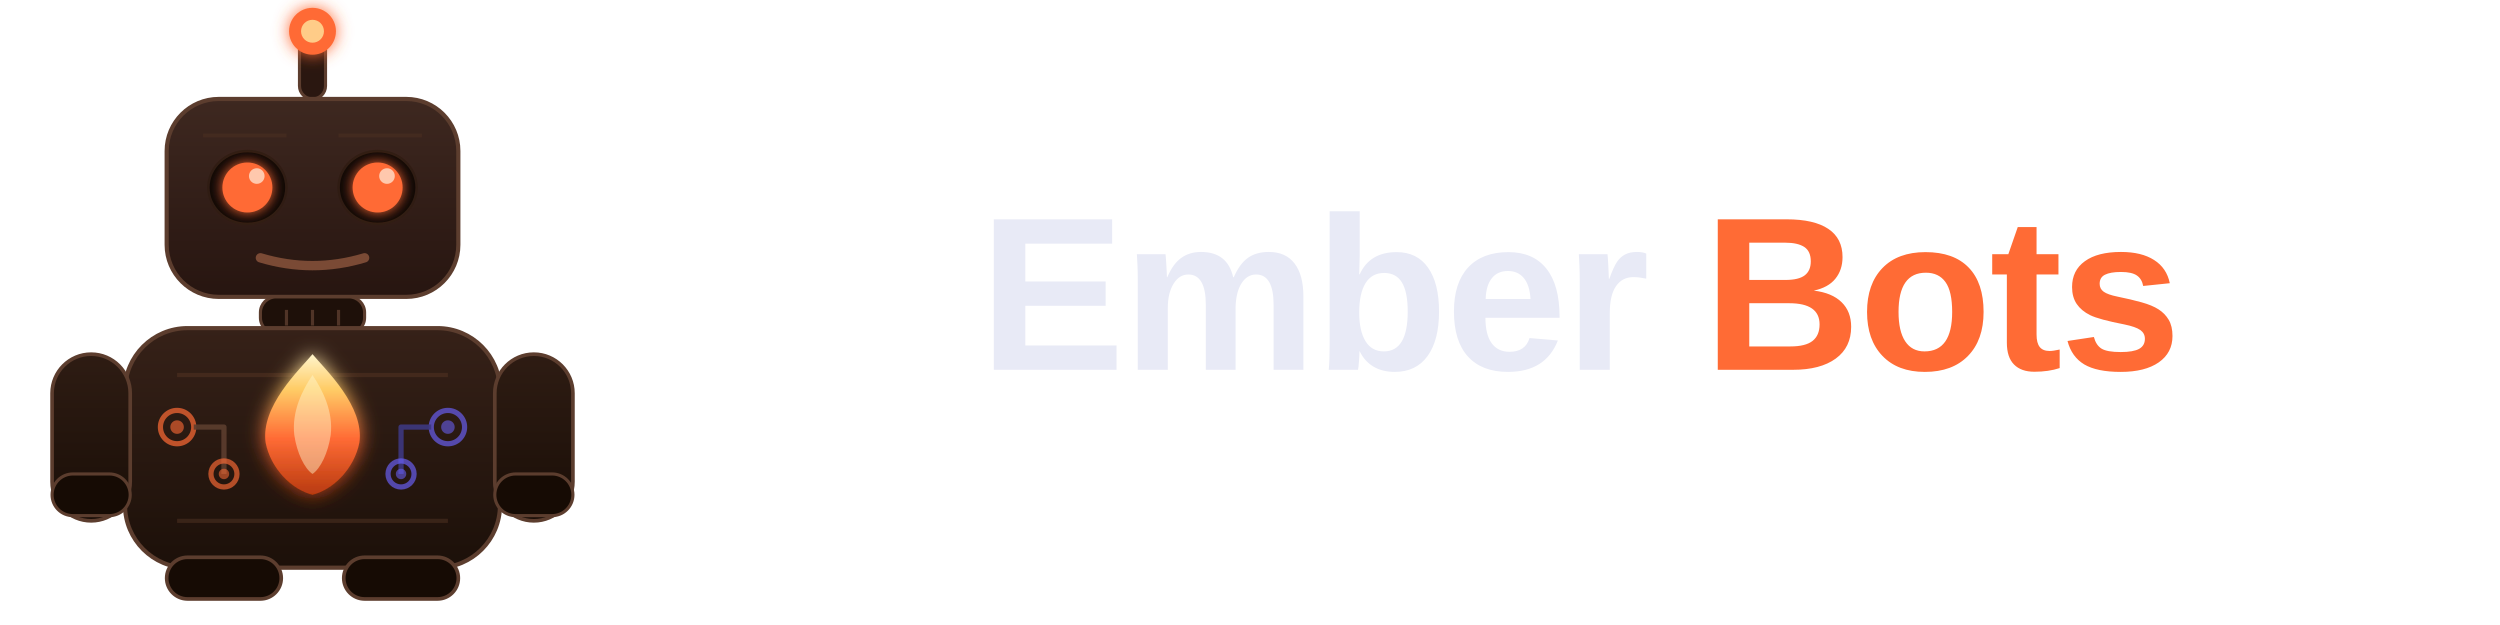
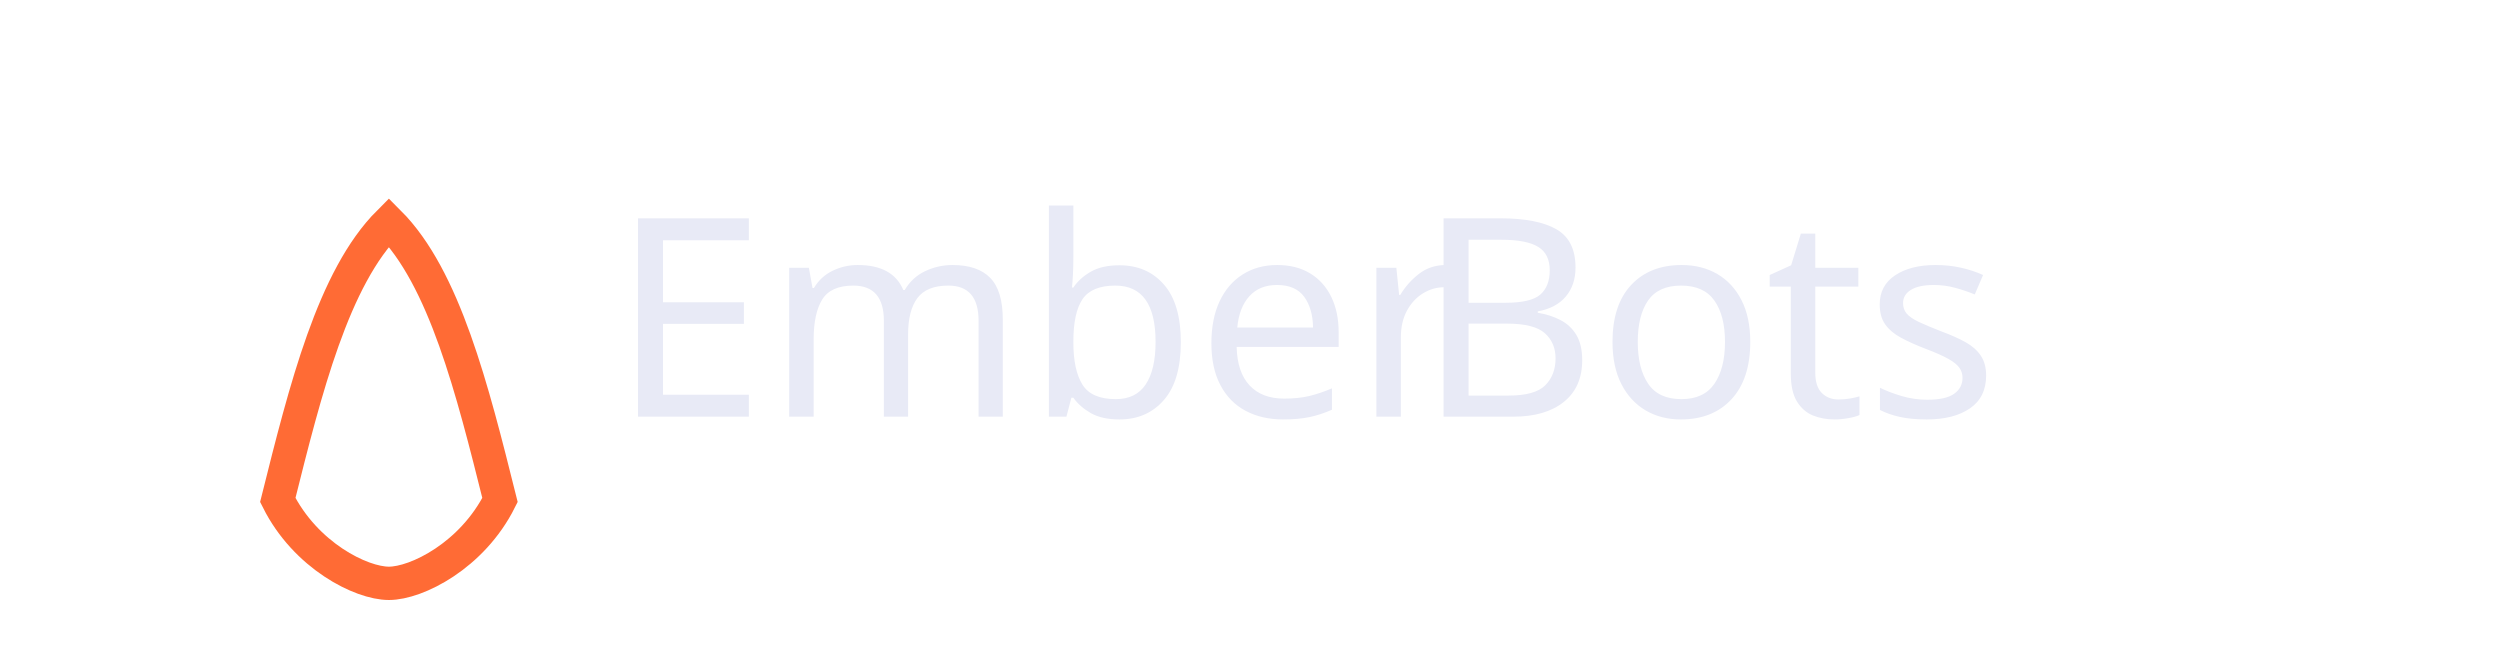
- <svg xmlns="http://www.w3.org/2000/svg" viewBox="0 0 480 120" fill="none">
-   <defs>
-     <linearGradient id="bodyGrad" x1="0" y1="0" x2="0" y2="1">
-       <stop offset="0%" stop-color="#362118" />
-       <stop offset="100%" stop-color="#1c1009" />
-     </linearGradient>
-     <linearGradient id="headGrad" x1="0" y1="0" x2="0" y2="1">
-       <stop offset="0%" stop-color="#3e2820" />
-       <stop offset="100%" stop-color="#271510" />
-     </linearGradient>
-     <linearGradient id="armGrad" x1="0" y1="0" x2="0" y2="1">
-       <stop offset="0%" stop-color="#2e1c13" />
-       <stop offset="100%" stop-color="#1a0e07" />
-     </linearGradient>
-     <linearGradient id="flameGrad" x1="0" y1="0" x2="0" y2="1">
-       <stop offset="0%" stop-color="#fff5cc" />
-       <stop offset="25%" stop-color="#ffcc66" />
-       <stop offset="60%" stop-color="#ff6b35" />
-       <stop offset="100%" stop-color="#b83a10" />
-     </linearGradient>
-     <filter id="flameGlow" x="-80%" y="-80%" width="260%" height="260%">
-       <feGaussianBlur stdDeviation="1.8" result="blur" />
-       <feMerge>
-         <feMergeNode in="blur" />
-         <feMergeNode in="SourceGraphic" />
-       </feMerge>
-     </filter>
-     <filter id="eyeGlow" x="-120%" y="-120%" width="340%" height="340%">
-       <feGaussianBlur stdDeviation="1.2" result="blur" />
-       <feMerge>
-         <feMergeNode in="blur" />
-         <feMergeNode in="SourceGraphic" />
-       </feMerge>
-     </filter>
-     <filter id="antGlow" x="-150%" y="-150%" width="400%" height="400%">
-       <feGaussianBlur stdDeviation="1.5" result="blur" />
-       <feMerge>
-         <feMergeNode in="blur" />
-         <feMergeNode in="SourceGraphic" />
-       </feMerge>
-     </filter>
-     <clipPath id="bodyClip">
-       <rect x="24" y="63" width="72" height="46" rx="12" />
-     </clipPath>
-   </defs>
-   <rect x="57.5" y="6" width="5" height="13" rx="2.5" fill="#2a1710" stroke="#5c3d2e" stroke-width="0.6" />
-   <circle cx="60" cy="6" r="4.5" fill="#ff6b35" filter="url(#antGlow)" />
-   <circle cx="60" cy="6" r="2.2" fill="#ffcc88" />
-   <rect x="32" y="19" width="56" height="38" rx="10" fill="url(#headGrad)" stroke="#5c3d2e" stroke-width="0.8" />
-   <line x1="39" y1="26" x2="55" y2="26" stroke="#4a2e1f" stroke-width="0.7" opacity="0.6" />
-   <line x1="65" y1="26" x2="81" y2="26" stroke="#4a2e1f" stroke-width="0.7" opacity="0.6" />
-   <ellipse cx="47.5" cy="36" rx="7.5" ry="7" fill="#0e0705" stroke="#2e1c13" stroke-width="0.5" />
-   <ellipse cx="72.5" cy="36" rx="7.5" ry="7" fill="#0e0705" stroke="#2e1c13" stroke-width="0.5" />
-   <circle cx="47.5" cy="36" r="4.8" fill="#ff6b35" filter="url(#eyeGlow)" />
-   <circle cx="72.5" cy="36" r="4.8" fill="#ff6b35" filter="url(#eyeGlow)" />
-   <circle cx="49.3" cy="33.8" r="1.5" fill="#fff0e0" opacity="0.7" />
-   <circle cx="74.3" cy="33.8" r="1.5" fill="#fff0e0" opacity="0.7" />
-   <path d="M50 49.5 Q60 52.5 70 49.5" stroke="#7a4a35" stroke-width="1.8" stroke-linecap="round" fill="none" />
-   <rect x="50" y="57" width="20" height="7" rx="3" fill="#1e1009" stroke="#5c3d2e" stroke-width="0.6" />
-   <line x1="55" y1="59.5" x2="55" y2="62.5" stroke="#5c3d2e" stroke-width="0.6" opacity="0.8" />
-   <line x1="60" y1="59.5" x2="60" y2="62.5" stroke="#5c3d2e" stroke-width="0.6" opacity="0.8" />
-   <line x1="65" y1="59.5" x2="65" y2="62.5" stroke="#5c3d2e" stroke-width="0.6" opacity="0.8" />
-   <rect x="24" y="63" width="72" height="46" rx="12" fill="url(#bodyGrad)" stroke="#5c3d2e" stroke-width="0.8" />
-   <line x1="34" y1="72" x2="86" y2="72" stroke="#4a2e1f" stroke-width="0.8" opacity="0.7" />
-   <g clip-path="url(#bodyClip)">
-     <path d="       M60,68       C62.5,71  70,78  69,85       C68,90  64,94  60,95       C56,94  52,90  51,85       C50,78  57.5,71 60,68Z" fill="url(#flameGrad)" filter="url(#flameGlow)" />
-     <path d="       M60,72       C62,75 64,79 63.5,83.5       C63,87 61.5,90 60,91       C58.5,90 57,87 56.5,83.5       C56,79 58,75 60,72Z" fill="#fff8d0" opacity="0.45" />
+ <svg xmlns="http://www.w3.org/2000/svg" viewBox="0 0 450 120" fill="none">
+   <g transform="translate(10, 10)">
+     <path d="M40,80       C45,60 50,40 60,30       C70,40 75,60 80,80       C75,90 65,95 60,95       C55,95 45,90 40,80Z" stroke="#ff6b35" stroke-width="6" fill="none" />
  </g>
-   <circle cx="34" cy="82" r="3.2" fill="none" stroke="#ff6b35" stroke-width="1" opacity="0.7" />
-   <circle cx="34" cy="82" r="1.3" fill="#ff6b35" opacity="0.6" />
-   <polyline points="37.2,82 43,82 43,91" stroke="#5c3d2e" stroke-width="1" fill="none" stroke-linejoin="round" opacity="0.9" />
-   <circle cx="43" cy="91" r="2.5" fill="none" stroke="#ff6b35" stroke-width="1" opacity="0.65" />
-   <circle cx="43" cy="91" r="1" fill="#ff6b35" opacity="0.55" />
-   <circle cx="86" cy="82" r="3.2" fill="none" stroke="#6c63ff" stroke-width="1" opacity="0.65" />
-   <circle cx="86" cy="82" r="1.3" fill="#6c63ff" opacity="0.55" />
-   <polyline points="82.8,82 77,82 77,91" stroke="#3d3780" stroke-width="1" fill="none" stroke-linejoin="round" opacity="0.9" />
-   <circle cx="77" cy="91" r="2.5" fill="none" stroke="#6c63ff" stroke-width="1" opacity="0.65" />
-   <circle cx="77" cy="91" r="1" fill="#6c63ff" opacity="0.55" />
-   <line x1="34" y1="100" x2="86" y2="100" stroke="#4a2e1f" stroke-width="0.8" opacity="0.6" />
-   <rect x="10" y="68" width="15" height="32" rx="7.5" fill="url(#armGrad)" stroke="#5c3d2e" stroke-width="0.7" />
-   <rect x="10" y="91" width="15" height="8" rx="4" fill="#160b04" stroke="#5c3d2e" stroke-width="0.6" />
-   <rect x="95" y="68" width="15" height="32" rx="7.5" fill="url(#armGrad)" stroke="#5c3d2e" stroke-width="0.7" />
-   <rect x="95" y="91" width="15" height="8" rx="4" fill="#160b04" stroke="#5c3d2e" stroke-width="0.6" />
-   <rect x="32" y="107" width="22" height="8" rx="4" fill="#160b04" stroke="#5c3d2e" stroke-width="0.7" />
-   <rect x="66" y="107" width="22" height="8" rx="4" fill="#160b04" stroke="#5c3d2e" stroke-width="0.7" />
-   <text x="188" y="71" font-family="'Trebuchet MS', 'Arial', sans-serif" font-weight="700" font-size="42" fill="#e8eaf6" letter-spacing="-0.5">Ember</text>
-   <text x="327" y="71" font-family="'Trebuchet MS', 'Arial', sans-serif" font-weight="700" font-size="42" fill="#ff6b35" letter-spacing="-0.5">Bots</text>
+   <text x="110" y="75" font-family="sans-serif" font-weight="300" font-size="50" fill="#e8eaf6">Ember</text>
+   <text x="255" y="75" font-family="sans-serif" font-weight="300" font-size="50" fill="#e8eaf6">Bots</text>
</svg>
